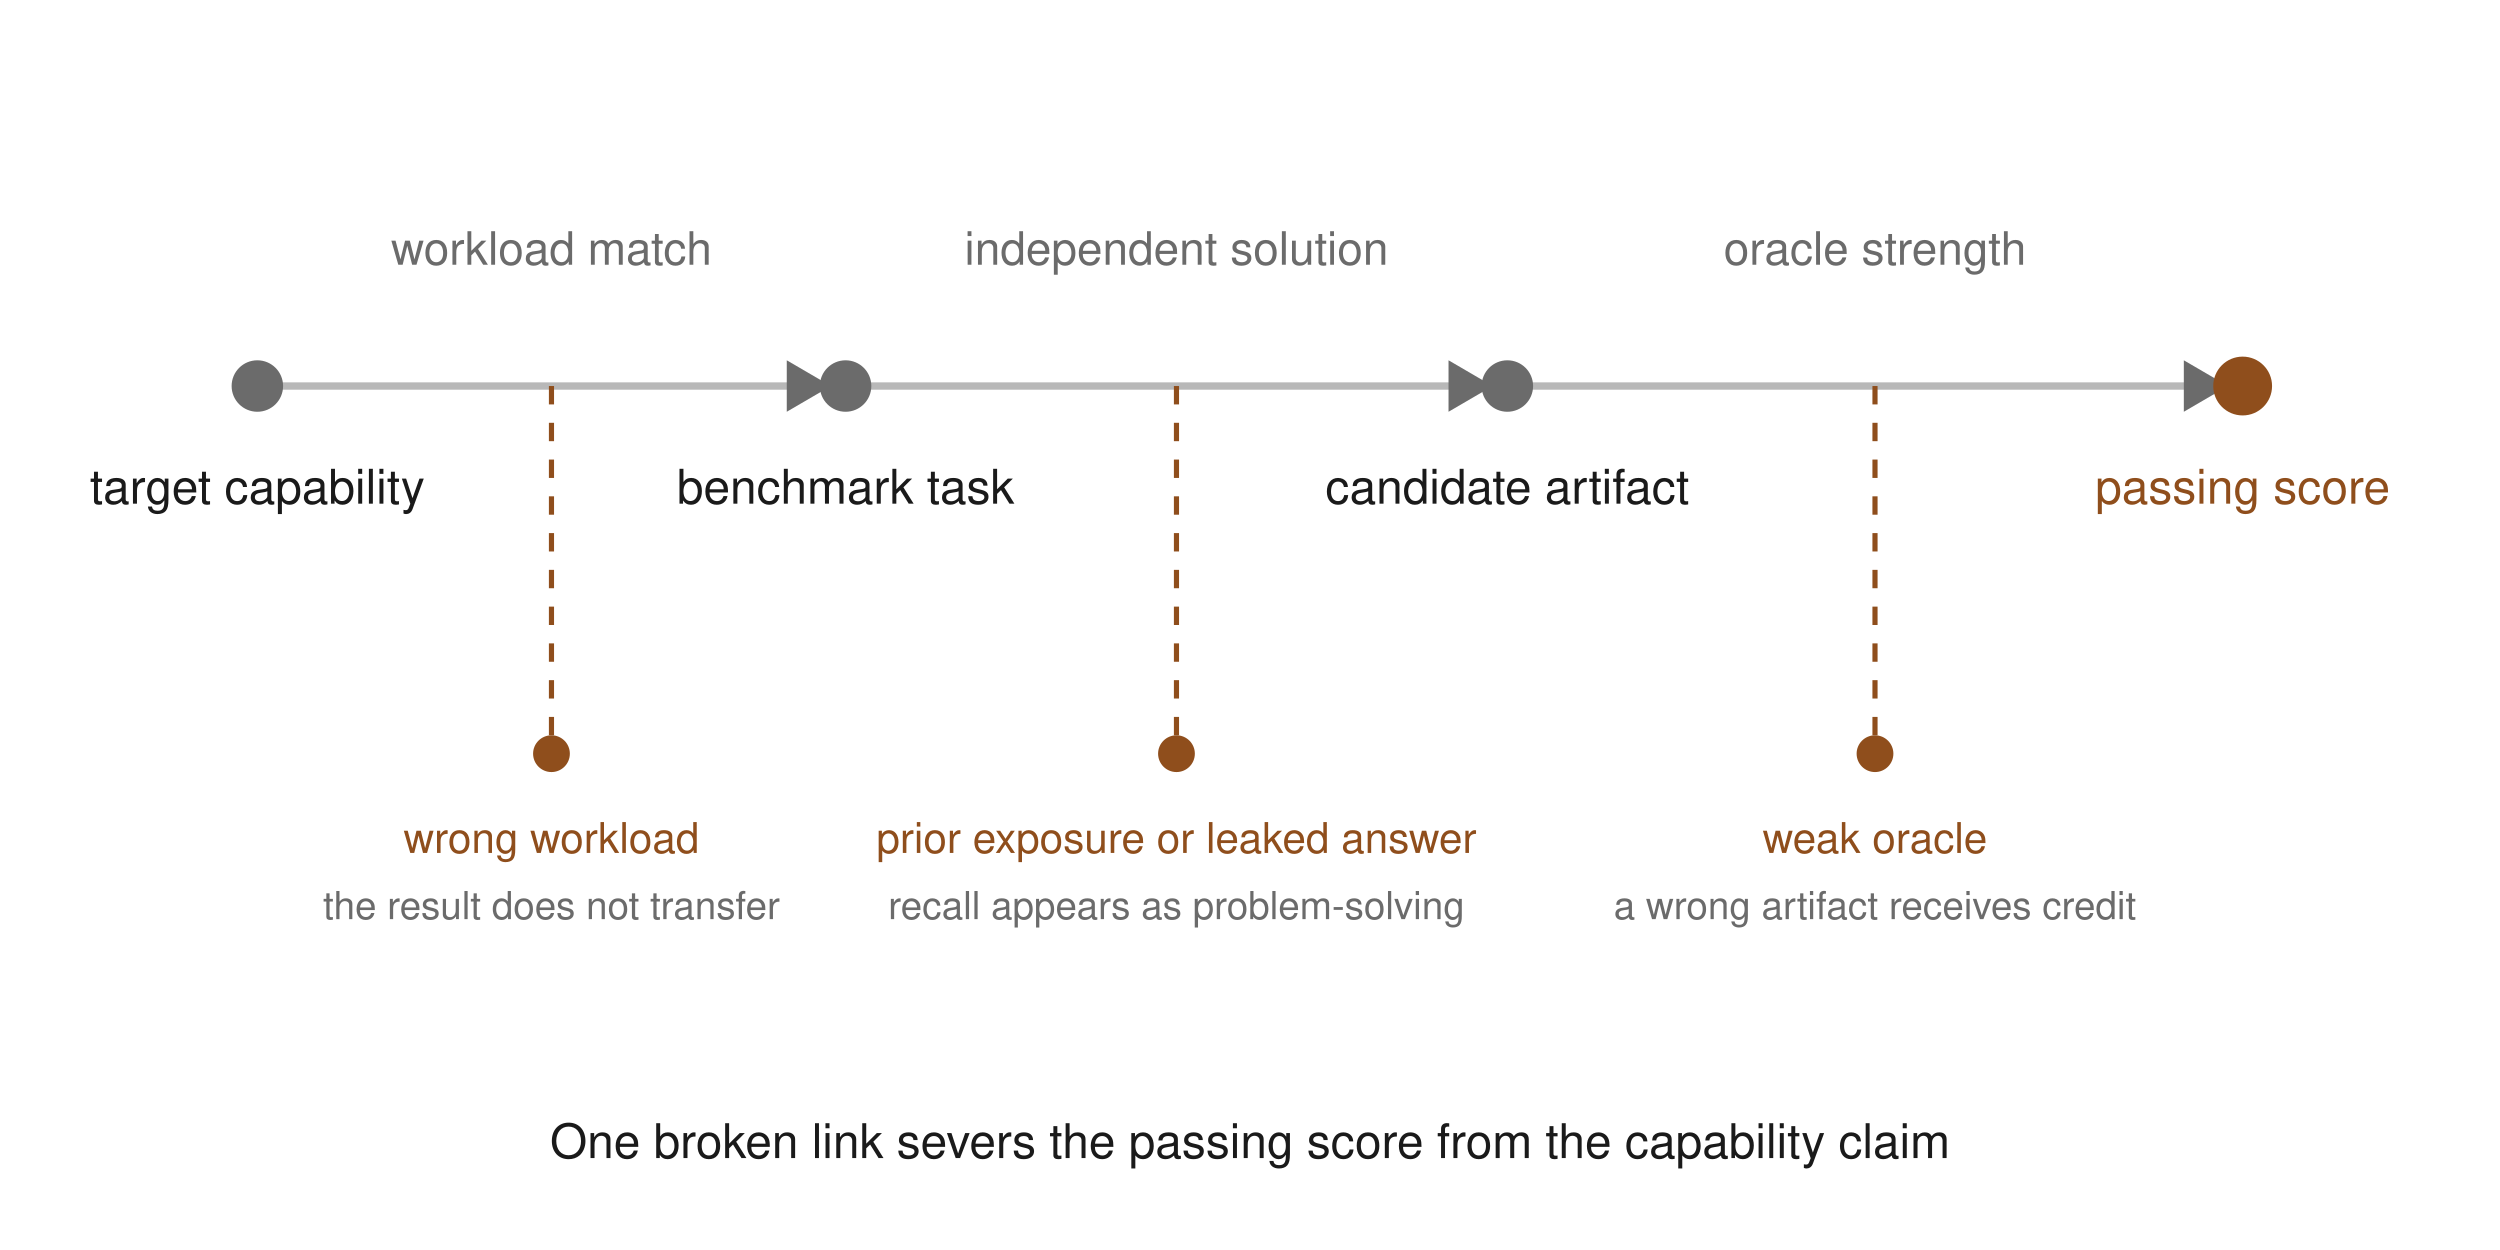
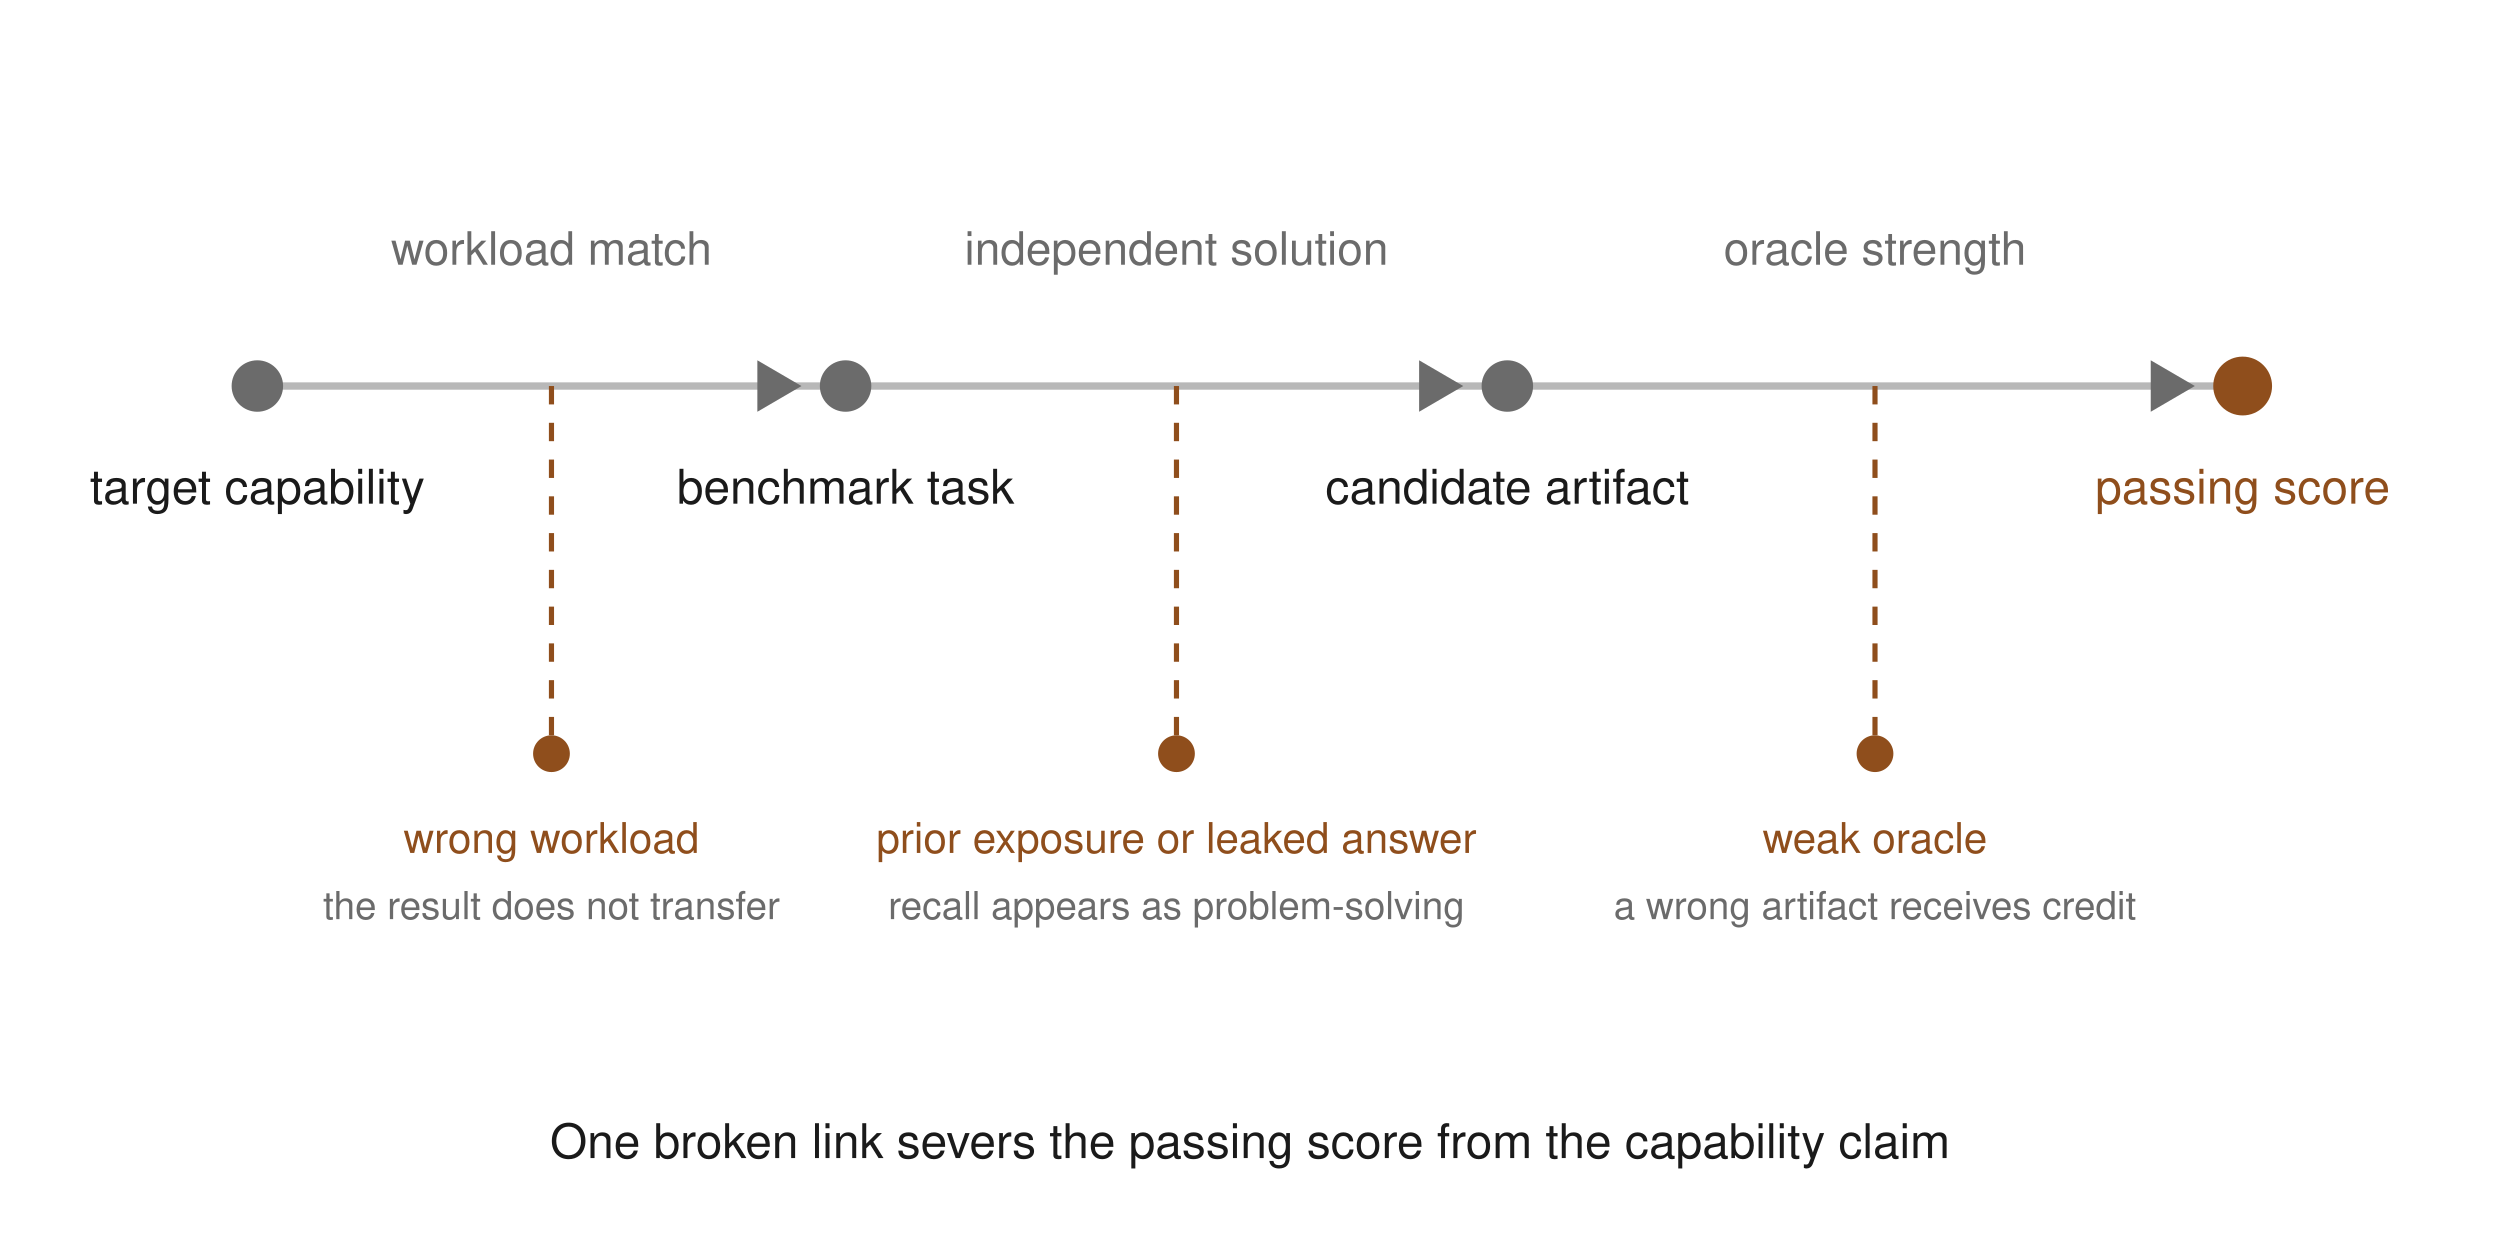
<svg xmlns="http://www.w3.org/2000/svg" viewBox="0 0 680 340" width="680" height="340" role="img" aria-labelledby="figtitle-ch03-validity-chain" class="bookfig">
  <style>.bookfig .f-bg{fill:#ffffff}.bookfig .s-bg{stroke:#ffffff}.bookfig .f-ink{fill:#1a1a1a}.bookfig .s-ink{stroke:#1a1a1a}.bookfig .f-mid{fill:#6b6b6b}.bookfig .s-mid{stroke:#6b6b6b}.bookfig .f-faint{fill:#b8b8b8}.bookfig .s-faint{stroke:#b8b8b8}.bookfig .f-wash{fill:#e2e2e2}.bookfig .s-wash{stroke:#e2e2e2}.bookfig .f-accent{fill:#8f4e1c}.bookfig .s-accent{stroke:#8f4e1c}.bookfig .f-onacc{fill:#ffffff}.bookfig .s-onacc{stroke:#ffffff}@media (prefers-color-scheme:dark){.bookfig .f-bg{fill:#232019}.bookfig .s-bg{stroke:#232019}.bookfig .f-ink{fill:#ede5d6}.bookfig .s-ink{stroke:#ede5d6}.bookfig .f-mid{fill:#9a8f7c}.bookfig .s-mid{stroke:#9a8f7c}.bookfig .f-faint{fill:#5c5346}.bookfig .s-faint{stroke:#5c5346}.bookfig .f-wash{fill:#3d382f}.bookfig .s-wash{stroke:#3d382f}.bookfig .f-accent{fill:#df9d5e}.bookfig .s-accent{stroke:#df9d5e}.bookfig .f-onacc{fill:#232019}.bookfig .s-onacc{stroke:#232019}}:where([data-theme="dark"]) .bookfig .f-bg{fill:#232019}:where([data-theme="dark"]) .bookfig .s-bg{stroke:#232019}:where([data-theme="dark"]) .bookfig .f-ink{fill:#ede5d6}:where([data-theme="dark"]) .bookfig .s-ink{stroke:#ede5d6}:where([data-theme="dark"]) .bookfig .f-mid{fill:#9a8f7c}:where([data-theme="dark"]) .bookfig .s-mid{stroke:#9a8f7c}:where([data-theme="dark"]) .bookfig .f-faint{fill:#5c5346}:where([data-theme="dark"]) .bookfig .s-faint{stroke:#5c5346}:where([data-theme="dark"]) .bookfig .f-wash{fill:#3d382f}:where([data-theme="dark"]) .bookfig .s-wash{stroke:#3d382f}:where([data-theme="dark"]) .bookfig .f-accent{fill:#df9d5e}:where([data-theme="dark"]) .bookfig .s-accent{stroke:#df9d5e}:where([data-theme="dark"]) .bookfig .f-onacc{fill:#232019}:where([data-theme="dark"]) .bookfig .s-onacc{stroke:#232019}:where([data-theme="light"]) .bookfig .f-bg{fill:#ffffff}:where([data-theme="light"]) .bookfig .s-bg{stroke:#ffffff}:where([data-theme="light"]) .bookfig .f-ink{fill:#1a1a1a}:where([data-theme="light"]) .bookfig .s-ink{stroke:#1a1a1a}:where([data-theme="light"]) .bookfig .f-mid{fill:#6b6b6b}:where([data-theme="light"]) .bookfig .s-mid{stroke:#6b6b6b}:where([data-theme="light"]) .bookfig .f-faint{fill:#b8b8b8}:where([data-theme="light"]) .bookfig .s-faint{stroke:#b8b8b8}:where([data-theme="light"]) .bookfig .f-wash{fill:#e2e2e2}:where([data-theme="light"]) .bookfig .s-wash{stroke:#e2e2e2}:where([data-theme="light"]) .bookfig .f-accent{fill:#8f4e1c}:where([data-theme="light"]) .bookfig .s-accent{stroke:#8f4e1c}:where([data-theme="light"]) .bookfig .f-onacc{fill:#ffffff}:where([data-theme="light"]) .bookfig .s-onacc{stroke:#ffffff}</style>
  <rect class="f-bg" width="680" height="340" />
  <line class="s-faint" x1="70" y1="105" x2="610" y2="105" stroke-width="2" />
-   <polygon class="f-mid" points="214,98 226,105 214,112" />
-   <polygon class="f-mid" points="394,98 406,105 394,112" />
-   <polygon class="f-mid" points="594,98 606,105 594,112" />
+   <polygon class="f-mid" points="206,98 218,105 206,112" />
+   <polygon class="f-mid" points="386,98 398,105 386,112" />
+   <polygon class="f-mid" points="585,98 597,105 585,112" />
  <line class="s-accent" x1="150" y1="105" x2="150" y2="205" stroke-width="1.4" stroke-dasharray="5 5" />
  <line class="s-accent" x1="320" y1="105" x2="320" y2="205" stroke-width="1.4" stroke-dasharray="5 5" />
  <line class="s-accent" x1="510" y1="105" x2="510" y2="205" stroke-width="1.4" stroke-dasharray="5 5" />
  <circle class="f-mid" cx="70" cy="105" r="7" />
  <circle class="f-mid" cx="230" cy="105" r="7" />
  <circle class="f-mid" cx="410" cy="105" r="7" />
  <circle class="f-accent" cx="610" cy="105" r="8" />
  <circle class="f-accent" cx="150" cy="205" r="5" />
  <circle class="f-accent" cx="320" cy="205" r="5" />
  <circle class="f-accent" cx="510" cy="205" r="5" />
  <text class="f-mid" x="150" y="72" font-family="Helvetica, Arial, sans-serif" font-size="12.5" text-anchor="middle">workload match</text>
  <text class="f-mid" x="320" y="72" font-family="Helvetica, Arial, sans-serif" font-size="12.5" text-anchor="middle">independent solution</text>
  <text class="f-mid" x="510" y="72" font-family="Helvetica, Arial, sans-serif" font-size="12.5" text-anchor="middle">oracle strength</text>
  <text class="f-ink" x="70" y="137" font-family="Helvetica, Arial, sans-serif" font-size="13" text-anchor="middle">target capability</text>
  <text class="f-ink" x="230" y="137" font-family="Helvetica, Arial, sans-serif" font-size="13" text-anchor="middle">benchmark task</text>
  <text class="f-ink" x="410" y="137" font-family="Helvetica, Arial, sans-serif" font-size="13" text-anchor="middle">candidate artifact</text>
  <text class="f-accent" x="610" y="137" font-family="Helvetica, Arial, sans-serif" font-size="13" text-anchor="middle">passing score</text>
  <text class="f-accent" x="150" y="232" font-family="Helvetica, Arial, sans-serif" font-size="11.5" text-anchor="middle">wrong workload</text>
  <text class="f-mid" x="150" y="250" font-family="Helvetica, Arial, sans-serif" font-size="10.5" text-anchor="middle">the result does not transfer</text>
  <text class="f-accent" x="320" y="232" font-family="Helvetica, Arial, sans-serif" font-size="11.5" text-anchor="middle">prior exposure or leaked answer</text>
  <text class="f-mid" x="320" y="250" font-family="Helvetica, Arial, sans-serif" font-size="10.5" text-anchor="middle">recall appears as problem-solving</text>
  <text class="f-accent" x="510" y="232" font-family="Helvetica, Arial, sans-serif" font-size="11.5" text-anchor="middle">weak oracle</text>
  <text class="f-mid" x="510" y="250" font-family="Helvetica, Arial, sans-serif" font-size="10.5" text-anchor="middle">a wrong artifact receives credit</text>
  <text class="f-ink" x="340" y="315" font-family="Helvetica, Arial, sans-serif" font-size="13" text-anchor="middle">One broken link severs the passing score from the capability claim</text>
</svg>
